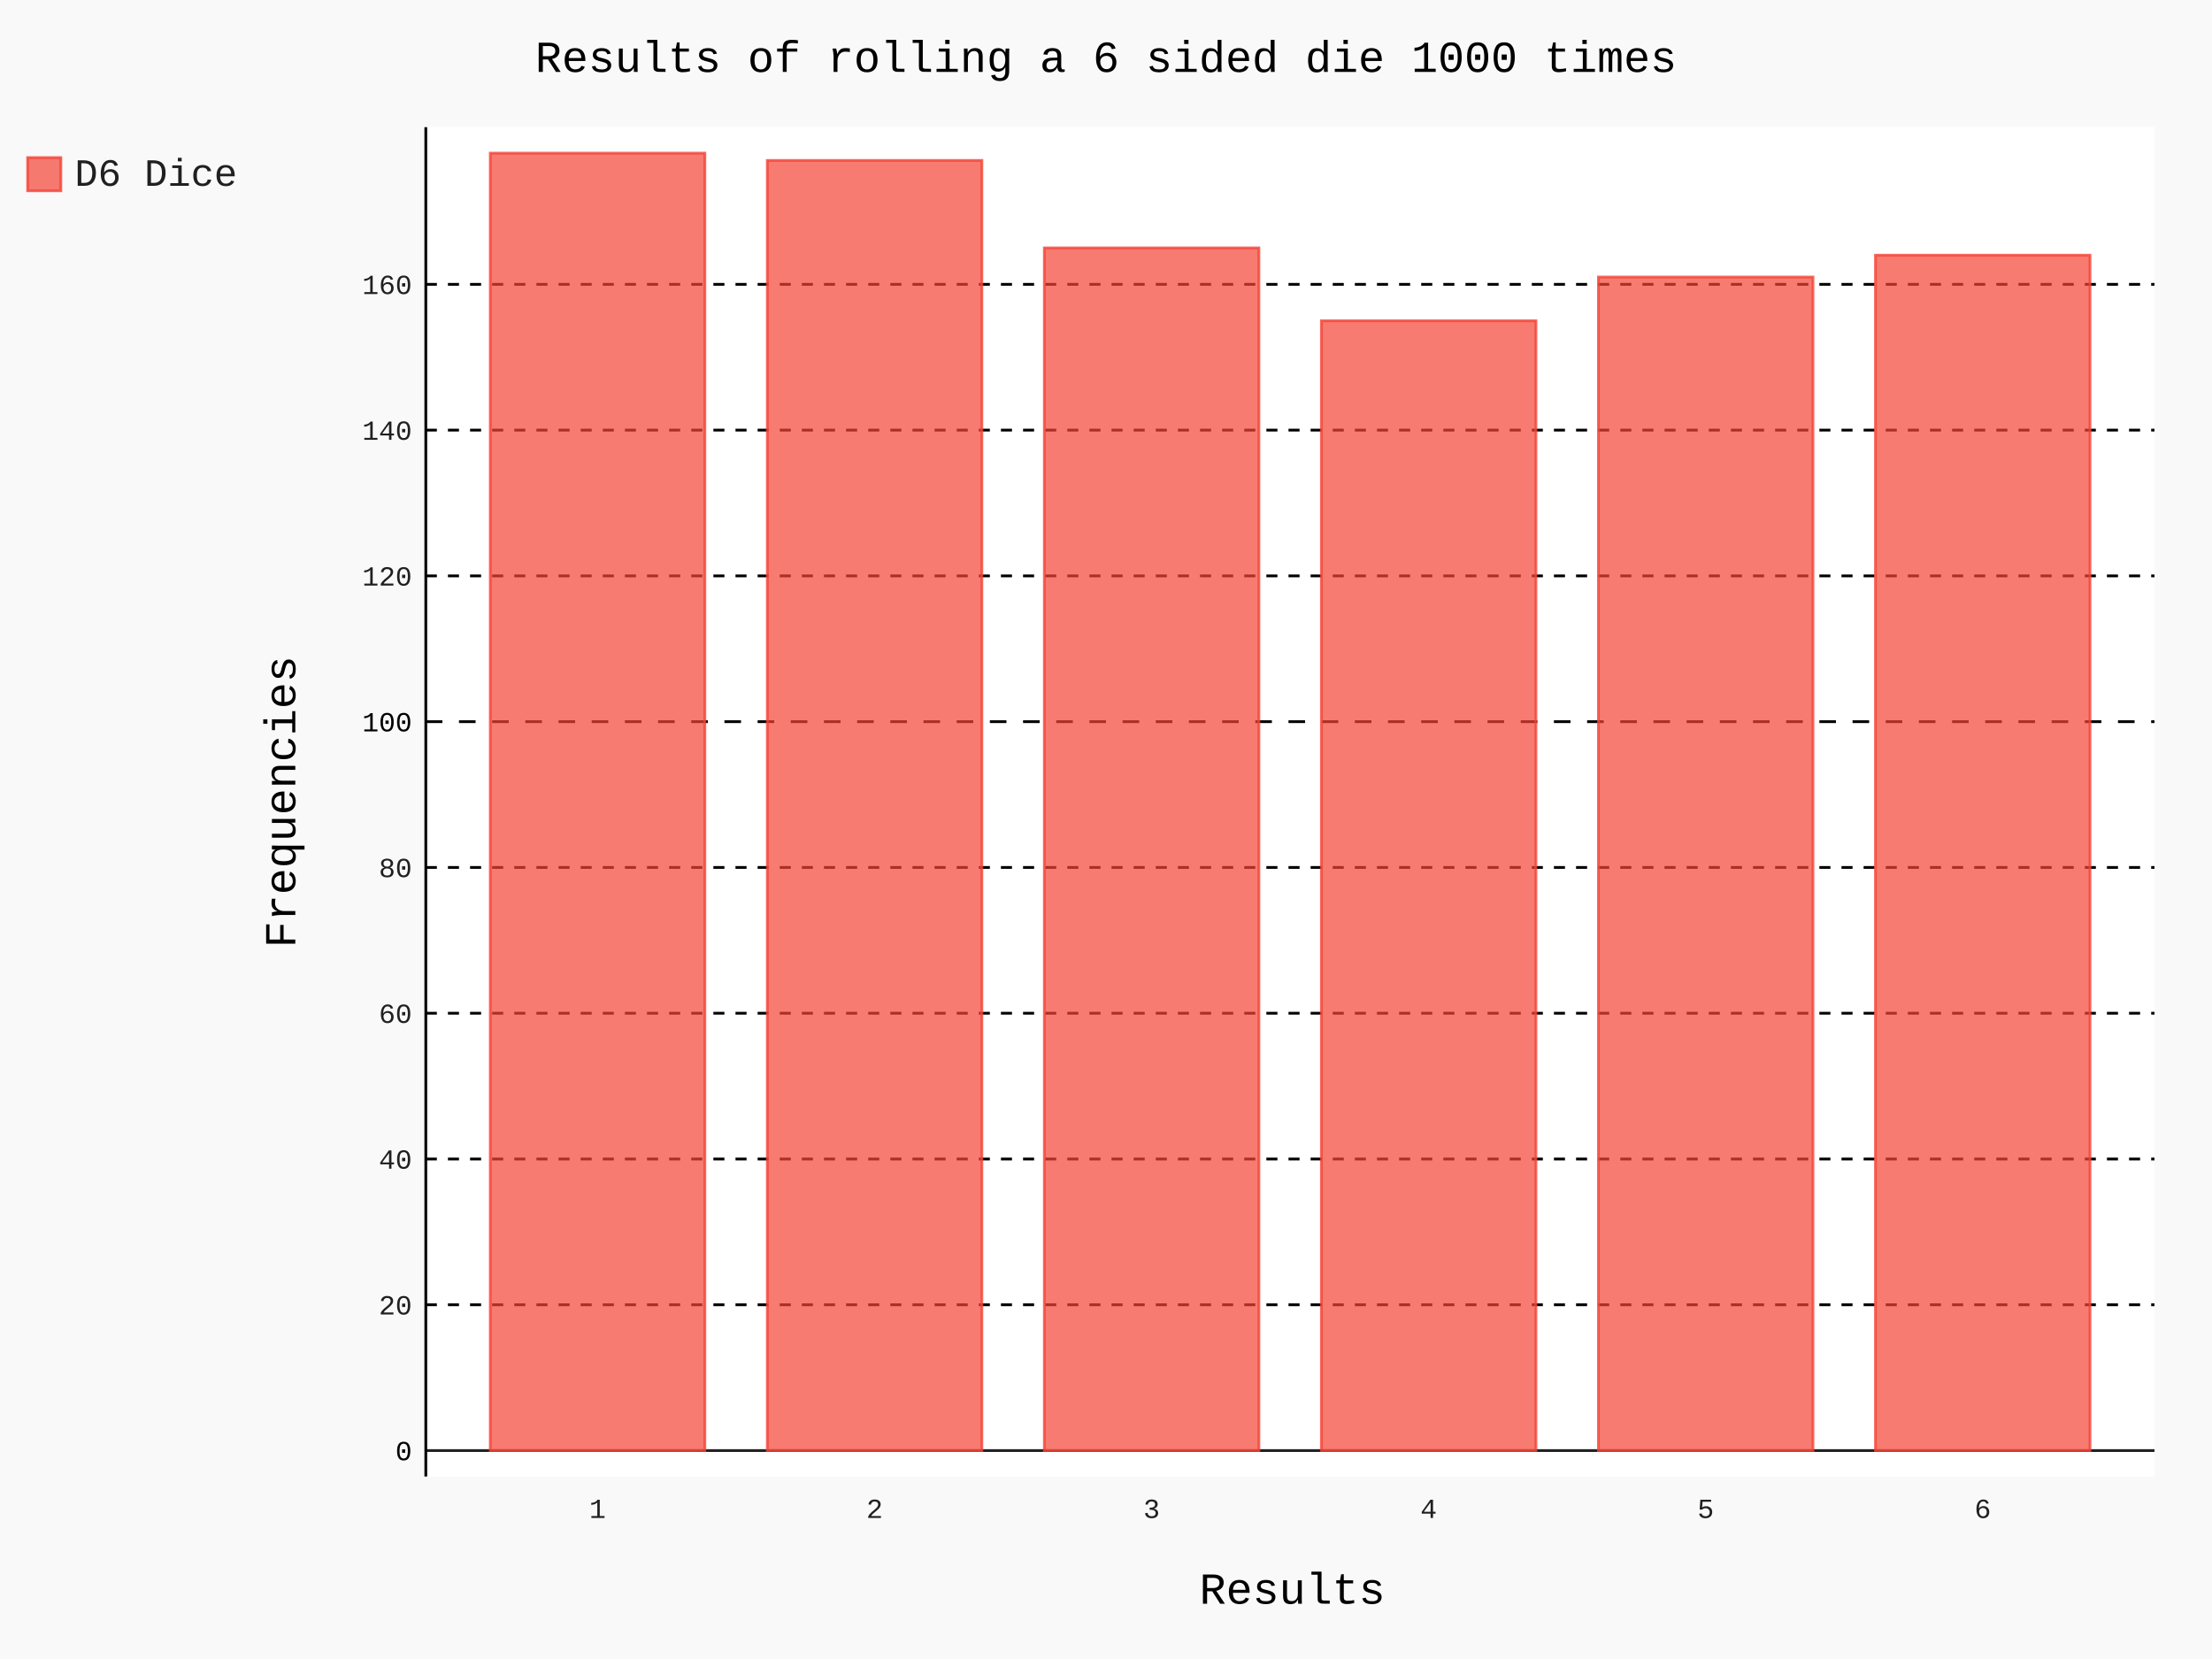
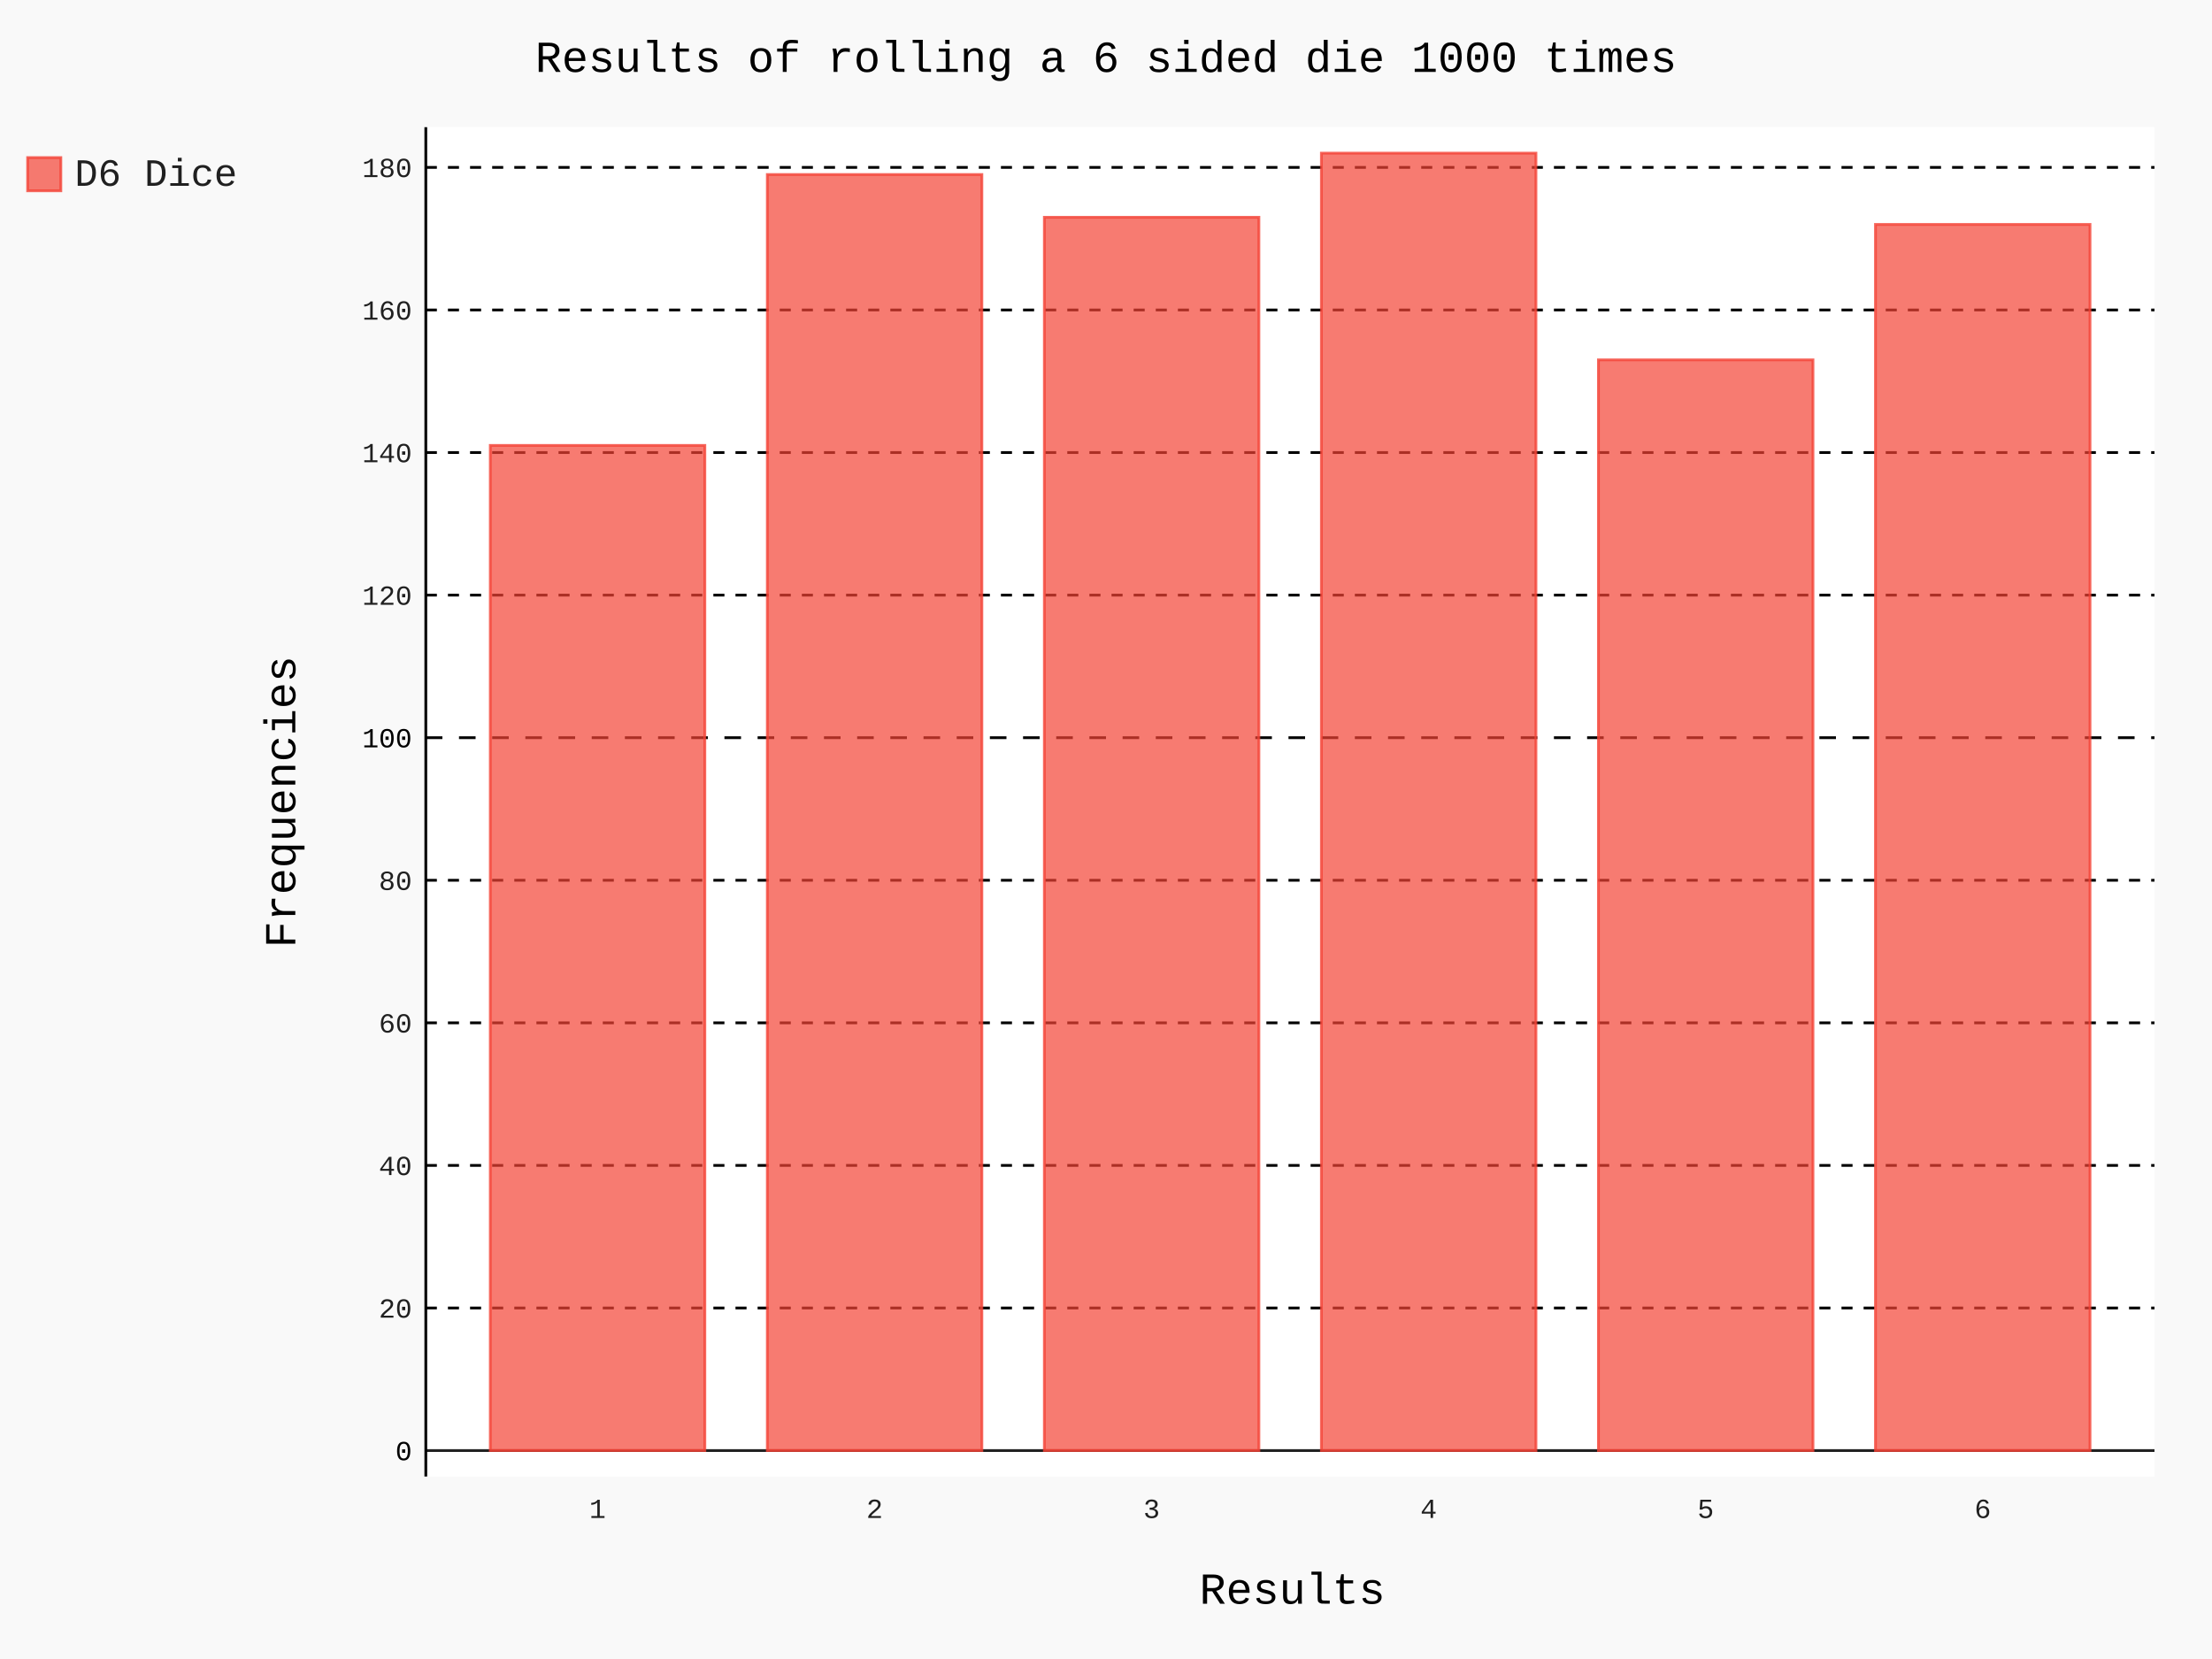
- <svg xmlns="http://www.w3.org/2000/svg" id="chart-ac79fd32-d734-43f5-afe5-310585670d89" class="pygal-chart" viewBox="0 0 800 600">
+ <svg xmlns="http://www.w3.org/2000/svg" id="chart-04e686a5-2fc9-4f44-aee0-51419f0a6702" class="pygal-chart" viewBox="0 0 800 600">
  <defs>
-     <style type="text/css">#chart-ac79fd32-d734-43f5-afe5-310585670d89{-webkit-user-select:none;-webkit-font-smoothing:antialiased;font-family:Consolas,"Liberation Mono",Menlo,Courier,monospace}#chart-ac79fd32-d734-43f5-afe5-310585670d89 .title{font-family:Consolas,"Liberation Mono",Menlo,Courier,monospace;font-size:16px}#chart-ac79fd32-d734-43f5-afe5-310585670d89 .legends .legend text{font-family:Consolas,"Liberation Mono",Menlo,Courier,monospace;font-size:14px}#chart-ac79fd32-d734-43f5-afe5-310585670d89 .axis text{font-family:Consolas,"Liberation Mono",Menlo,Courier,monospace;font-size:10px}#chart-ac79fd32-d734-43f5-afe5-310585670d89 .axis text.major{font-family:Consolas,"Liberation Mono",Menlo,Courier,monospace;font-size:10px}#chart-ac79fd32-d734-43f5-afe5-310585670d89 .text-overlay text.value{font-family:Consolas,"Liberation Mono",Menlo,Courier,monospace;font-size:16px}#chart-ac79fd32-d734-43f5-afe5-310585670d89 .text-overlay text.label{font-family:Consolas,"Liberation Mono",Menlo,Courier,monospace;font-size:10px}#chart-ac79fd32-d734-43f5-afe5-310585670d89 .tooltip{font-family:Consolas,"Liberation Mono",Menlo,Courier,monospace;font-size:14px}#chart-ac79fd32-d734-43f5-afe5-310585670d89 text.no_data{font-family:Consolas,"Liberation Mono",Menlo,Courier,monospace;font-size:64px}
- #chart-ac79fd32-d734-43f5-afe5-310585670d89{background-color:rgba(249,249,249,1)}#chart-ac79fd32-d734-43f5-afe5-310585670d89 path,#chart-ac79fd32-d734-43f5-afe5-310585670d89 line,#chart-ac79fd32-d734-43f5-afe5-310585670d89 rect,#chart-ac79fd32-d734-43f5-afe5-310585670d89 circle{-webkit-transition:150ms;-moz-transition:150ms;transition:150ms}#chart-ac79fd32-d734-43f5-afe5-310585670d89 .graph &gt; .background{fill:rgba(249,249,249,1)}#chart-ac79fd32-d734-43f5-afe5-310585670d89 .plot &gt; .background{fill:rgba(255,255,255,1)}#chart-ac79fd32-d734-43f5-afe5-310585670d89 .graph{fill:rgba(0,0,0,.87)}#chart-ac79fd32-d734-43f5-afe5-310585670d89 text.no_data{fill:rgba(0,0,0,1)}#chart-ac79fd32-d734-43f5-afe5-310585670d89 .title{fill:rgba(0,0,0,1)}#chart-ac79fd32-d734-43f5-afe5-310585670d89 .legends .legend text{fill:rgba(0,0,0,.87)}#chart-ac79fd32-d734-43f5-afe5-310585670d89 .legends .legend:hover text{fill:rgba(0,0,0,1)}#chart-ac79fd32-d734-43f5-afe5-310585670d89 .axis .line{stroke:rgba(0,0,0,1)}#chart-ac79fd32-d734-43f5-afe5-310585670d89 .axis .guide.line{stroke:rgba(0,0,0,.54)}#chart-ac79fd32-d734-43f5-afe5-310585670d89 .axis .major.line{stroke:rgba(0,0,0,.87)}#chart-ac79fd32-d734-43f5-afe5-310585670d89 .axis text.major{fill:rgba(0,0,0,1)}#chart-ac79fd32-d734-43f5-afe5-310585670d89 .axis.y .guides:hover .guide.line,#chart-ac79fd32-d734-43f5-afe5-310585670d89 .line-graph .axis.x .guides:hover .guide.line,#chart-ac79fd32-d734-43f5-afe5-310585670d89 .stackedline-graph .axis.x .guides:hover .guide.line,#chart-ac79fd32-d734-43f5-afe5-310585670d89 .xy-graph .axis.x .guides:hover .guide.line{stroke:rgba(0,0,0,1)}#chart-ac79fd32-d734-43f5-afe5-310585670d89 .axis .guides:hover text{fill:rgba(0,0,0,1)}#chart-ac79fd32-d734-43f5-afe5-310585670d89 .reactive{fill-opacity:.7;stroke-opacity:.8;stroke-width:1}#chart-ac79fd32-d734-43f5-afe5-310585670d89 .ci{stroke:rgba(0,0,0,.87)}#chart-ac79fd32-d734-43f5-afe5-310585670d89 .reactive.active,#chart-ac79fd32-d734-43f5-afe5-310585670d89 .active .reactive{fill-opacity:.8;stroke-opacity:.9;stroke-width:4}#chart-ac79fd32-d734-43f5-afe5-310585670d89 .ci .reactive.active{stroke-width:1.5}#chart-ac79fd32-d734-43f5-afe5-310585670d89 .series text{fill:rgba(0,0,0,1)}#chart-ac79fd32-d734-43f5-afe5-310585670d89 .tooltip rect{fill:rgba(255,255,255,1);stroke:rgba(0,0,0,1);-webkit-transition:opacity 150ms;-moz-transition:opacity 150ms;transition:opacity 150ms}#chart-ac79fd32-d734-43f5-afe5-310585670d89 .tooltip .label{fill:rgba(0,0,0,.87)}#chart-ac79fd32-d734-43f5-afe5-310585670d89 .tooltip .label{fill:rgba(0,0,0,.87)}#chart-ac79fd32-d734-43f5-afe5-310585670d89 .tooltip .legend{font-size:.8em;fill:rgba(0,0,0,.54)}#chart-ac79fd32-d734-43f5-afe5-310585670d89 .tooltip .x_label{font-size:.6em;fill:rgba(0,0,0,1)}#chart-ac79fd32-d734-43f5-afe5-310585670d89 .tooltip .xlink{font-size:.5em;text-decoration:underline}#chart-ac79fd32-d734-43f5-afe5-310585670d89 .tooltip .value{font-size:1.5em}#chart-ac79fd32-d734-43f5-afe5-310585670d89 .bound{font-size:.5em}#chart-ac79fd32-d734-43f5-afe5-310585670d89 .max-value{font-size:.75em;fill:rgba(0,0,0,.54)}#chart-ac79fd32-d734-43f5-afe5-310585670d89 .map-element{fill:rgba(255,255,255,1);stroke:rgba(0,0,0,.54) !important}#chart-ac79fd32-d734-43f5-afe5-310585670d89 .map-element .reactive{fill-opacity:inherit;stroke-opacity:inherit}#chart-ac79fd32-d734-43f5-afe5-310585670d89 .color-0,#chart-ac79fd32-d734-43f5-afe5-310585670d89 .color-0 a:visited{stroke:#F44336;fill:#F44336}#chart-ac79fd32-d734-43f5-afe5-310585670d89 .text-overlay .color-0 text{fill:black}
- #chart-ac79fd32-d734-43f5-afe5-310585670d89 text.no_data{text-anchor:middle}#chart-ac79fd32-d734-43f5-afe5-310585670d89 .guide.line{fill:none}#chart-ac79fd32-d734-43f5-afe5-310585670d89 .centered{text-anchor:middle}#chart-ac79fd32-d734-43f5-afe5-310585670d89 .title{text-anchor:middle}#chart-ac79fd32-d734-43f5-afe5-310585670d89 .legends .legend text{fill-opacity:1}#chart-ac79fd32-d734-43f5-afe5-310585670d89 .axis.x text{text-anchor:middle}#chart-ac79fd32-d734-43f5-afe5-310585670d89 .axis.x:not(.web) text[transform]{text-anchor:start}#chart-ac79fd32-d734-43f5-afe5-310585670d89 .axis.x:not(.web) text[transform].backwards{text-anchor:end}#chart-ac79fd32-d734-43f5-afe5-310585670d89 .axis.y text{text-anchor:end}#chart-ac79fd32-d734-43f5-afe5-310585670d89 .axis.y text[transform].backwards{text-anchor:start}#chart-ac79fd32-d734-43f5-afe5-310585670d89 .axis.y2 text{text-anchor:start}#chart-ac79fd32-d734-43f5-afe5-310585670d89 .axis.y2 text[transform].backwards{text-anchor:end}#chart-ac79fd32-d734-43f5-afe5-310585670d89 .axis .guide.line{stroke-dasharray:4,4;stroke:black}#chart-ac79fd32-d734-43f5-afe5-310585670d89 .axis .major.guide.line{stroke-dasharray:6,6;stroke:black}#chart-ac79fd32-d734-43f5-afe5-310585670d89 .horizontal .axis.y .guide.line,#chart-ac79fd32-d734-43f5-afe5-310585670d89 .horizontal .axis.y2 .guide.line,#chart-ac79fd32-d734-43f5-afe5-310585670d89 .vertical .axis.x .guide.line{opacity:0}#chart-ac79fd32-d734-43f5-afe5-310585670d89 .horizontal .axis.always_show .guide.line,#chart-ac79fd32-d734-43f5-afe5-310585670d89 .vertical .axis.always_show .guide.line{opacity:1 !important}#chart-ac79fd32-d734-43f5-afe5-310585670d89 .axis.y .guides:hover .guide.line,#chart-ac79fd32-d734-43f5-afe5-310585670d89 .axis.y2 .guides:hover .guide.line,#chart-ac79fd32-d734-43f5-afe5-310585670d89 .axis.x .guides:hover .guide.line{opacity:1}#chart-ac79fd32-d734-43f5-afe5-310585670d89 .axis .guides:hover text{opacity:1}#chart-ac79fd32-d734-43f5-afe5-310585670d89 .nofill{fill:none}#chart-ac79fd32-d734-43f5-afe5-310585670d89 .subtle-fill{fill-opacity:.2}#chart-ac79fd32-d734-43f5-afe5-310585670d89 .dot{stroke-width:1px;fill-opacity:1;stroke-opacity:1}#chart-ac79fd32-d734-43f5-afe5-310585670d89 .dot.active{stroke-width:5px}#chart-ac79fd32-d734-43f5-afe5-310585670d89 .dot.negative{fill:transparent}#chart-ac79fd32-d734-43f5-afe5-310585670d89 text,#chart-ac79fd32-d734-43f5-afe5-310585670d89 tspan{stroke:none !important}#chart-ac79fd32-d734-43f5-afe5-310585670d89 .series text.active{opacity:1}#chart-ac79fd32-d734-43f5-afe5-310585670d89 .tooltip rect{fill-opacity:.95;stroke-width:.5}#chart-ac79fd32-d734-43f5-afe5-310585670d89 .tooltip text{fill-opacity:1}#chart-ac79fd32-d734-43f5-afe5-310585670d89 .showable{visibility:hidden}#chart-ac79fd32-d734-43f5-afe5-310585670d89 .showable.shown{visibility:visible}#chart-ac79fd32-d734-43f5-afe5-310585670d89 .gauge-background{fill:rgba(229,229,229,1);stroke:none}#chart-ac79fd32-d734-43f5-afe5-310585670d89 .bg-lines{stroke:rgba(249,249,249,1);stroke-width:2px}</style>
+     <style type="text/css">#chart-04e686a5-2fc9-4f44-aee0-51419f0a6702{-webkit-user-select:none;-webkit-font-smoothing:antialiased;font-family:Consolas,"Liberation Mono",Menlo,Courier,monospace}#chart-04e686a5-2fc9-4f44-aee0-51419f0a6702 .title{font-family:Consolas,"Liberation Mono",Menlo,Courier,monospace;font-size:16px}#chart-04e686a5-2fc9-4f44-aee0-51419f0a6702 .legends .legend text{font-family:Consolas,"Liberation Mono",Menlo,Courier,monospace;font-size:14px}#chart-04e686a5-2fc9-4f44-aee0-51419f0a6702 .axis text{font-family:Consolas,"Liberation Mono",Menlo,Courier,monospace;font-size:10px}#chart-04e686a5-2fc9-4f44-aee0-51419f0a6702 .axis text.major{font-family:Consolas,"Liberation Mono",Menlo,Courier,monospace;font-size:10px}#chart-04e686a5-2fc9-4f44-aee0-51419f0a6702 .text-overlay text.value{font-family:Consolas,"Liberation Mono",Menlo,Courier,monospace;font-size:16px}#chart-04e686a5-2fc9-4f44-aee0-51419f0a6702 .text-overlay text.label{font-family:Consolas,"Liberation Mono",Menlo,Courier,monospace;font-size:10px}#chart-04e686a5-2fc9-4f44-aee0-51419f0a6702 .tooltip{font-family:Consolas,"Liberation Mono",Menlo,Courier,monospace;font-size:14px}#chart-04e686a5-2fc9-4f44-aee0-51419f0a6702 text.no_data{font-family:Consolas,"Liberation Mono",Menlo,Courier,monospace;font-size:64px}
+ #chart-04e686a5-2fc9-4f44-aee0-51419f0a6702{background-color:rgba(249,249,249,1)}#chart-04e686a5-2fc9-4f44-aee0-51419f0a6702 path,#chart-04e686a5-2fc9-4f44-aee0-51419f0a6702 line,#chart-04e686a5-2fc9-4f44-aee0-51419f0a6702 rect,#chart-04e686a5-2fc9-4f44-aee0-51419f0a6702 circle{-webkit-transition:150ms;-moz-transition:150ms;transition:150ms}#chart-04e686a5-2fc9-4f44-aee0-51419f0a6702 .graph &gt; .background{fill:rgba(249,249,249,1)}#chart-04e686a5-2fc9-4f44-aee0-51419f0a6702 .plot &gt; .background{fill:rgba(255,255,255,1)}#chart-04e686a5-2fc9-4f44-aee0-51419f0a6702 .graph{fill:rgba(0,0,0,.87)}#chart-04e686a5-2fc9-4f44-aee0-51419f0a6702 text.no_data{fill:rgba(0,0,0,1)}#chart-04e686a5-2fc9-4f44-aee0-51419f0a6702 .title{fill:rgba(0,0,0,1)}#chart-04e686a5-2fc9-4f44-aee0-51419f0a6702 .legends .legend text{fill:rgba(0,0,0,.87)}#chart-04e686a5-2fc9-4f44-aee0-51419f0a6702 .legends .legend:hover text{fill:rgba(0,0,0,1)}#chart-04e686a5-2fc9-4f44-aee0-51419f0a6702 .axis .line{stroke:rgba(0,0,0,1)}#chart-04e686a5-2fc9-4f44-aee0-51419f0a6702 .axis .guide.line{stroke:rgba(0,0,0,.54)}#chart-04e686a5-2fc9-4f44-aee0-51419f0a6702 .axis .major.line{stroke:rgba(0,0,0,.87)}#chart-04e686a5-2fc9-4f44-aee0-51419f0a6702 .axis text.major{fill:rgba(0,0,0,1)}#chart-04e686a5-2fc9-4f44-aee0-51419f0a6702 .axis.y .guides:hover .guide.line,#chart-04e686a5-2fc9-4f44-aee0-51419f0a6702 .line-graph .axis.x .guides:hover .guide.line,#chart-04e686a5-2fc9-4f44-aee0-51419f0a6702 .stackedline-graph .axis.x .guides:hover .guide.line,#chart-04e686a5-2fc9-4f44-aee0-51419f0a6702 .xy-graph .axis.x .guides:hover .guide.line{stroke:rgba(0,0,0,1)}#chart-04e686a5-2fc9-4f44-aee0-51419f0a6702 .axis .guides:hover text{fill:rgba(0,0,0,1)}#chart-04e686a5-2fc9-4f44-aee0-51419f0a6702 .reactive{fill-opacity:.7;stroke-opacity:.8;stroke-width:1}#chart-04e686a5-2fc9-4f44-aee0-51419f0a6702 .ci{stroke:rgba(0,0,0,.87)}#chart-04e686a5-2fc9-4f44-aee0-51419f0a6702 .reactive.active,#chart-04e686a5-2fc9-4f44-aee0-51419f0a6702 .active .reactive{fill-opacity:.8;stroke-opacity:.9;stroke-width:4}#chart-04e686a5-2fc9-4f44-aee0-51419f0a6702 .ci .reactive.active{stroke-width:1.5}#chart-04e686a5-2fc9-4f44-aee0-51419f0a6702 .series text{fill:rgba(0,0,0,1)}#chart-04e686a5-2fc9-4f44-aee0-51419f0a6702 .tooltip rect{fill:rgba(255,255,255,1);stroke:rgba(0,0,0,1);-webkit-transition:opacity 150ms;-moz-transition:opacity 150ms;transition:opacity 150ms}#chart-04e686a5-2fc9-4f44-aee0-51419f0a6702 .tooltip .label{fill:rgba(0,0,0,.87)}#chart-04e686a5-2fc9-4f44-aee0-51419f0a6702 .tooltip .label{fill:rgba(0,0,0,.87)}#chart-04e686a5-2fc9-4f44-aee0-51419f0a6702 .tooltip .legend{font-size:.8em;fill:rgba(0,0,0,.54)}#chart-04e686a5-2fc9-4f44-aee0-51419f0a6702 .tooltip .x_label{font-size:.6em;fill:rgba(0,0,0,1)}#chart-04e686a5-2fc9-4f44-aee0-51419f0a6702 .tooltip .xlink{font-size:.5em;text-decoration:underline}#chart-04e686a5-2fc9-4f44-aee0-51419f0a6702 .tooltip .value{font-size:1.5em}#chart-04e686a5-2fc9-4f44-aee0-51419f0a6702 .bound{font-size:.5em}#chart-04e686a5-2fc9-4f44-aee0-51419f0a6702 .max-value{font-size:.75em;fill:rgba(0,0,0,.54)}#chart-04e686a5-2fc9-4f44-aee0-51419f0a6702 .map-element{fill:rgba(255,255,255,1);stroke:rgba(0,0,0,.54) !important}#chart-04e686a5-2fc9-4f44-aee0-51419f0a6702 .map-element .reactive{fill-opacity:inherit;stroke-opacity:inherit}#chart-04e686a5-2fc9-4f44-aee0-51419f0a6702 .color-0,#chart-04e686a5-2fc9-4f44-aee0-51419f0a6702 .color-0 a:visited{stroke:#F44336;fill:#F44336}#chart-04e686a5-2fc9-4f44-aee0-51419f0a6702 .text-overlay .color-0 text{fill:black}
+ #chart-04e686a5-2fc9-4f44-aee0-51419f0a6702 text.no_data{text-anchor:middle}#chart-04e686a5-2fc9-4f44-aee0-51419f0a6702 .guide.line{fill:none}#chart-04e686a5-2fc9-4f44-aee0-51419f0a6702 .centered{text-anchor:middle}#chart-04e686a5-2fc9-4f44-aee0-51419f0a6702 .title{text-anchor:middle}#chart-04e686a5-2fc9-4f44-aee0-51419f0a6702 .legends .legend text{fill-opacity:1}#chart-04e686a5-2fc9-4f44-aee0-51419f0a6702 .axis.x text{text-anchor:middle}#chart-04e686a5-2fc9-4f44-aee0-51419f0a6702 .axis.x:not(.web) text[transform]{text-anchor:start}#chart-04e686a5-2fc9-4f44-aee0-51419f0a6702 .axis.x:not(.web) text[transform].backwards{text-anchor:end}#chart-04e686a5-2fc9-4f44-aee0-51419f0a6702 .axis.y text{text-anchor:end}#chart-04e686a5-2fc9-4f44-aee0-51419f0a6702 .axis.y text[transform].backwards{text-anchor:start}#chart-04e686a5-2fc9-4f44-aee0-51419f0a6702 .axis.y2 text{text-anchor:start}#chart-04e686a5-2fc9-4f44-aee0-51419f0a6702 .axis.y2 text[transform].backwards{text-anchor:end}#chart-04e686a5-2fc9-4f44-aee0-51419f0a6702 .axis .guide.line{stroke-dasharray:4,4;stroke:black}#chart-04e686a5-2fc9-4f44-aee0-51419f0a6702 .axis .major.guide.line{stroke-dasharray:6,6;stroke:black}#chart-04e686a5-2fc9-4f44-aee0-51419f0a6702 .horizontal .axis.y .guide.line,#chart-04e686a5-2fc9-4f44-aee0-51419f0a6702 .horizontal .axis.y2 .guide.line,#chart-04e686a5-2fc9-4f44-aee0-51419f0a6702 .vertical .axis.x .guide.line{opacity:0}#chart-04e686a5-2fc9-4f44-aee0-51419f0a6702 .horizontal .axis.always_show .guide.line,#chart-04e686a5-2fc9-4f44-aee0-51419f0a6702 .vertical .axis.always_show .guide.line{opacity:1 !important}#chart-04e686a5-2fc9-4f44-aee0-51419f0a6702 .axis.y .guides:hover .guide.line,#chart-04e686a5-2fc9-4f44-aee0-51419f0a6702 .axis.y2 .guides:hover .guide.line,#chart-04e686a5-2fc9-4f44-aee0-51419f0a6702 .axis.x .guides:hover .guide.line{opacity:1}#chart-04e686a5-2fc9-4f44-aee0-51419f0a6702 .axis .guides:hover text{opacity:1}#chart-04e686a5-2fc9-4f44-aee0-51419f0a6702 .nofill{fill:none}#chart-04e686a5-2fc9-4f44-aee0-51419f0a6702 .subtle-fill{fill-opacity:.2}#chart-04e686a5-2fc9-4f44-aee0-51419f0a6702 .dot{stroke-width:1px;fill-opacity:1;stroke-opacity:1}#chart-04e686a5-2fc9-4f44-aee0-51419f0a6702 .dot.active{stroke-width:5px}#chart-04e686a5-2fc9-4f44-aee0-51419f0a6702 .dot.negative{fill:transparent}#chart-04e686a5-2fc9-4f44-aee0-51419f0a6702 text,#chart-04e686a5-2fc9-4f44-aee0-51419f0a6702 tspan{stroke:none !important}#chart-04e686a5-2fc9-4f44-aee0-51419f0a6702 .series text.active{opacity:1}#chart-04e686a5-2fc9-4f44-aee0-51419f0a6702 .tooltip rect{fill-opacity:.95;stroke-width:.5}#chart-04e686a5-2fc9-4f44-aee0-51419f0a6702 .tooltip text{fill-opacity:1}#chart-04e686a5-2fc9-4f44-aee0-51419f0a6702 .showable{visibility:hidden}#chart-04e686a5-2fc9-4f44-aee0-51419f0a6702 .showable.shown{visibility:visible}#chart-04e686a5-2fc9-4f44-aee0-51419f0a6702 .gauge-background{fill:rgba(229,229,229,1);stroke:none}#chart-04e686a5-2fc9-4f44-aee0-51419f0a6702 .bg-lines{stroke:rgba(249,249,249,1);stroke-width:2px}</style>
  </defs>
  <g class="graph bar-graph vertical">
    <rect x="0" y="0" width="800" height="600" class="background" />
    <g transform="translate(154, 46)" class="plot">
      <rect x="0" y="0" width="625.2" height="488" class="background" />
      <g class="axis y always_show">
        <g class="guides">
          <path d="M0 478.615 h625.2" class="axis major line" />
          <text x="-5" y="482.115" class="major">0</text>
        </g>
        <g class="guides">
-           <path d="M0 425.893 h625.2" class="guide line" />
-           <text x="-5" y="429.393" class="">20</text>
+           <path d="M0 427.052 h625.2" class="guide line" />
+           <text x="-5" y="430.552" class="">20</text>
        </g>
        <g class="guides">
-           <path d="M0 373.17 h625.2" class="guide line" />
-           <text x="-5" y="376.67" class="">40</text>
+           <path d="M0 375.488 h625.2" class="guide line" />
+           <text x="-5" y="378.988" class="">40</text>
        </g>
        <g class="guides">
-           <path d="M0 320.448 h625.2" class="guide line" />
-           <text x="-5" y="323.948" class="">60</text>
+           <path d="M0 323.924 h625.2" class="guide line" />
+           <text x="-5" y="327.424" class="">60</text>
        </g>
        <g class="guides">
-           <path d="M0 267.725 h625.2" class="guide line" />
-           <text x="-5" y="271.225" class="">80</text>
+           <path d="M0 272.36 h625.2" class="guide line" />
+           <text x="-5" y="275.86" class="">80</text>
        </g>
        <g class="guides">
-           <path d="M0 215.003 h625.2" class="major guide line" />
-           <text x="-5" y="218.503" class="major">100</text>
+           <path d="M0 220.796 h625.2" class="major guide line" />
+           <text x="-5" y="224.296" class="major">100</text>
        </g>
        <g class="guides">
-           <path d="M0 162.28 h625.2" class="guide line" />
-           <text x="-5" y="165.78" class="">120</text>
+           <path d="M0 169.232 h625.2" class="guide line" />
+           <text x="-5" y="172.732" class="">120</text>
        </g>
        <g class="guides">
-           <path d="M0 109.557 h625.2" class="guide line" />
-           <text x="-5" y="113.057" class="">140</text>
+           <path d="M0 117.669 h625.2" class="guide line" />
+           <text x="-5" y="121.169" class="">140</text>
        </g>
        <g class="guides">
-           <path d="M0 56.835 h625.2" class="guide line" />
-           <text x="-5" y="60.335" class="">160</text>
+           <path d="M0 66.105 h625.2" class="guide line" />
+           <text x="-5" y="69.605" class="">160</text>
+         </g>
+         <g class="guides">
+           <path d="M0 14.541 h625.2" class="guide line" />
+           <text x="-5" y="18.041" class="">180</text>
        </g>
      </g>
      <g class="axis x">
        <path d="M0 0 v488" class="line" />
        <g class="guides">
          <path d="M62.119 0 v488" class="guide line" />
          <text x="62.119" y="503.0" class="">1</text>
        </g>
        <g class="guides">
          <path d="M162.312 0 v488" class="guide line" />
          <text x="162.312" y="503.0" class="">2</text>
        </g>
        <g class="guides">
          <path d="M262.504 0 v488" class="guide line" />
          <text x="262.504" y="503.0" class="">3</text>
        </g>
        <g class="guides">
          <path d="M362.696 0 v488" class="guide line" />
          <text x="362.696" y="503.0" class="">4</text>
        </g>
        <g class="guides">
          <path d="M462.888 0 v488" class="guide line" />
          <text x="462.888" y="503.0" class="">5</text>
        </g>
        <g class="guides">
          <path d="M563.081 0 v488" class="guide line" />
          <text x="563.081" y="503.0" class="">6</text>
        </g>
      </g>
      <g class="series serie-0 color-0">
        <g class="bars">
          <g class="bar">
-             <rect x="23.325" y="9.385" rx="0" ry="0" width="77.589" height="469.231" class="rect reactive tooltip-trigger" />
+             <rect x="23.325" y="115.09" rx="0" ry="0" width="77.589" height="363.525" class="rect reactive tooltip-trigger" />
          </g>
          <g class="bar">
-             <rect x="123.517" y="12.021" rx="0" ry="0" width="77.589" height="466.595" class="rect reactive tooltip-trigger" />
+             <rect x="123.517" y="17.119" rx="0" ry="0" width="77.589" height="461.496" class="rect reactive tooltip-trigger" />
          </g>
          <g class="bar">
-             <rect x="223.709" y="43.654" rx="0" ry="0" width="77.589" height="434.961" class="rect reactive tooltip-trigger" />
+             <rect x="223.709" y="32.588" rx="0" ry="0" width="77.589" height="446.027" class="rect reactive tooltip-trigger" />
          </g>
          <g class="bar">
-             <rect x="323.902" y="70.016" rx="0" ry="0" width="77.589" height="408.6" class="rect reactive tooltip-trigger" />
+             <rect x="323.902" y="9.385" rx="0" ry="0" width="77.589" height="469.231" class="rect reactive tooltip-trigger" />
          </g>
          <g class="bar">
-             <rect x="424.094" y="54.199" rx="0" ry="0" width="77.589" height="424.417" class="rect reactive tooltip-trigger" />
+             <rect x="424.094" y="84.152" rx="0" ry="0" width="77.589" height="394.463" class="rect reactive tooltip-trigger" />
          </g>
          <g class="bar">
-             <rect x="524.286" y="46.29" rx="0" ry="0" width="77.589" height="432.325" class="rect reactive tooltip-trigger" />
+             <rect x="524.286" y="35.167" rx="0" ry="0" width="77.589" height="443.449" class="rect reactive tooltip-trigger" />
          </g>
        </g>
      </g>
    </g>
    <g class="titles">
      <text x="400.0" y="26" class="title plot_title">Results of rolling a 6 sided die 1000 times</text>
      <text x="467.4" y="580" class="title">Results</text>
      <text x="80.8" y="316.0" class="title" transform="rotate(-90 80.8 290)">Frequencies</text>
    </g>
    <g transform="translate(154, 46)" class="plot overlay">
      <g class="series serie-0 color-0" />
    </g>
    <g transform="translate(154, 46)" class="plot text-overlay">
      <g class="series serie-0 color-0" />
    </g>
    <g transform="translate(154, 46)" class="plot tooltip-overlay">
      <g transform="translate(0 0)" style="opacity: 0" class="tooltip">
        <rect rx="0" ry="0" width="0" height="0" class="tooltip-box" />
        <g class="text" />
      </g>
    </g>
    <g transform="translate(10, 56)" class="legends">
      <g id="activate-serie-0" class="legend reactive activate-serie">
        <rect x="0.0" y="1.0" width="12" height="12" class="color-0 reactive" />
        <text x="17.0" y="11.2">D6 Dice</text>
      </g>
    </g>
    <g transform="translate(790, 56)" class="legends" />
  </g>
</svg>
